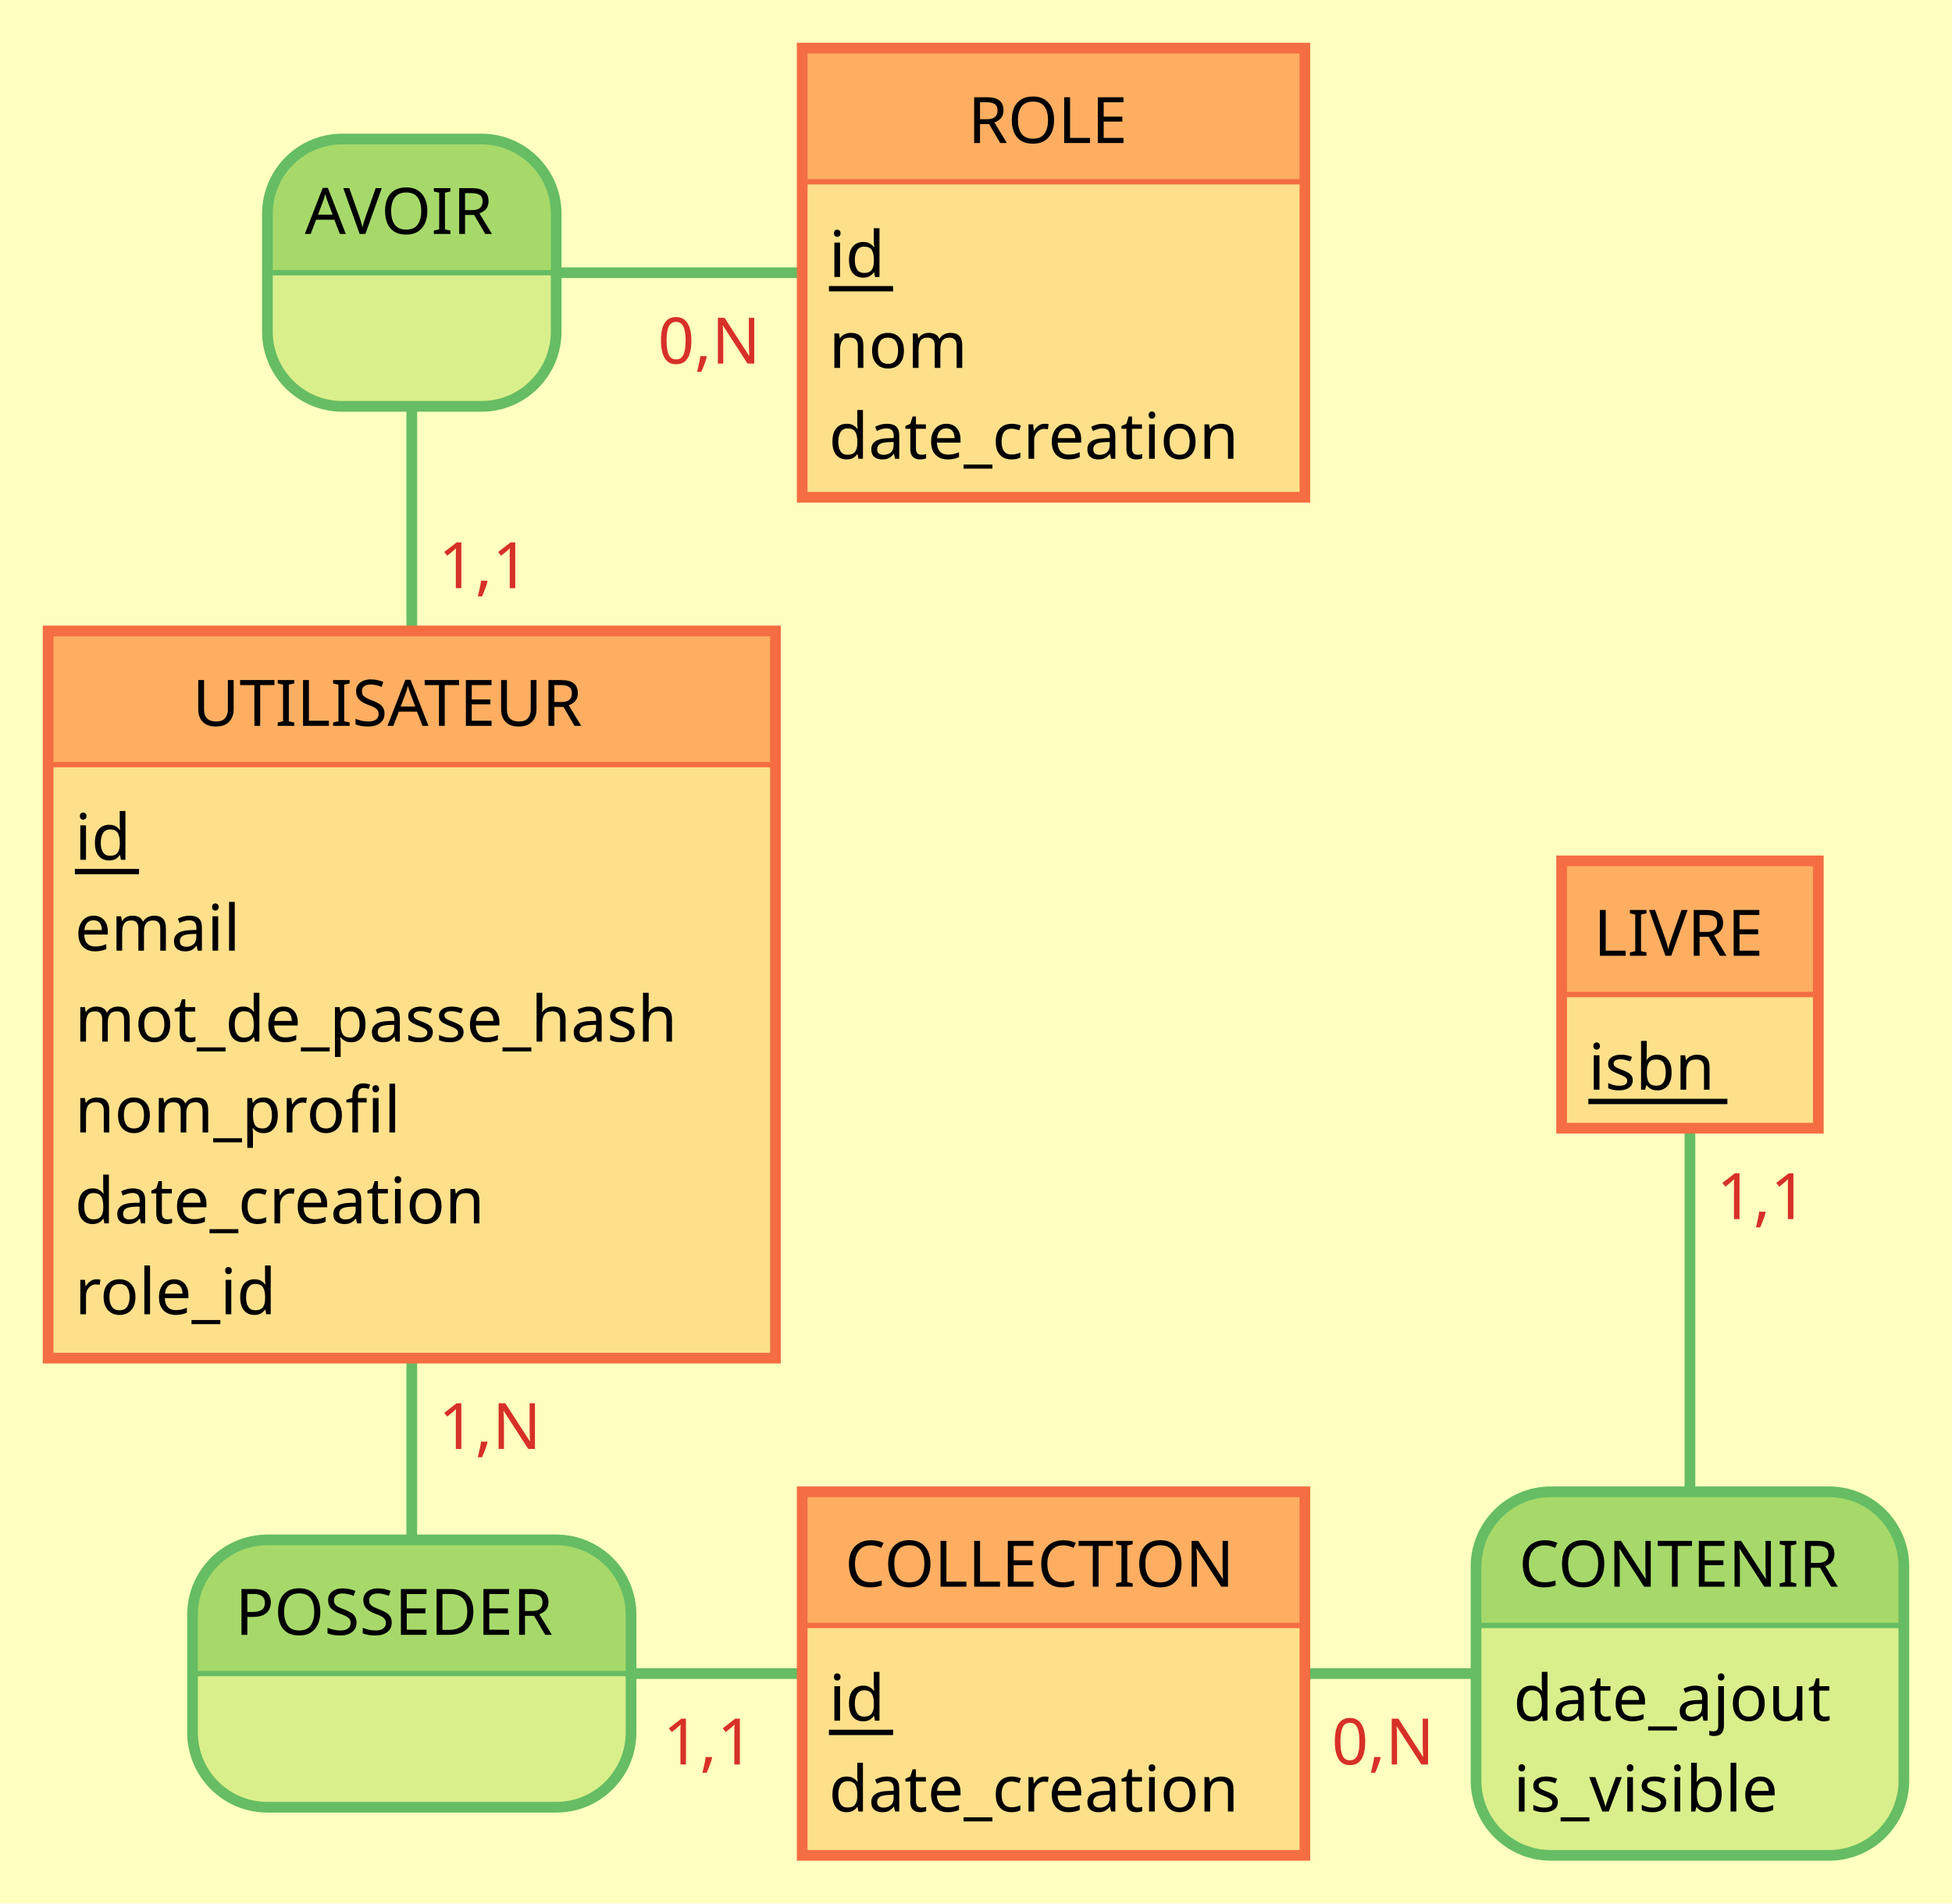
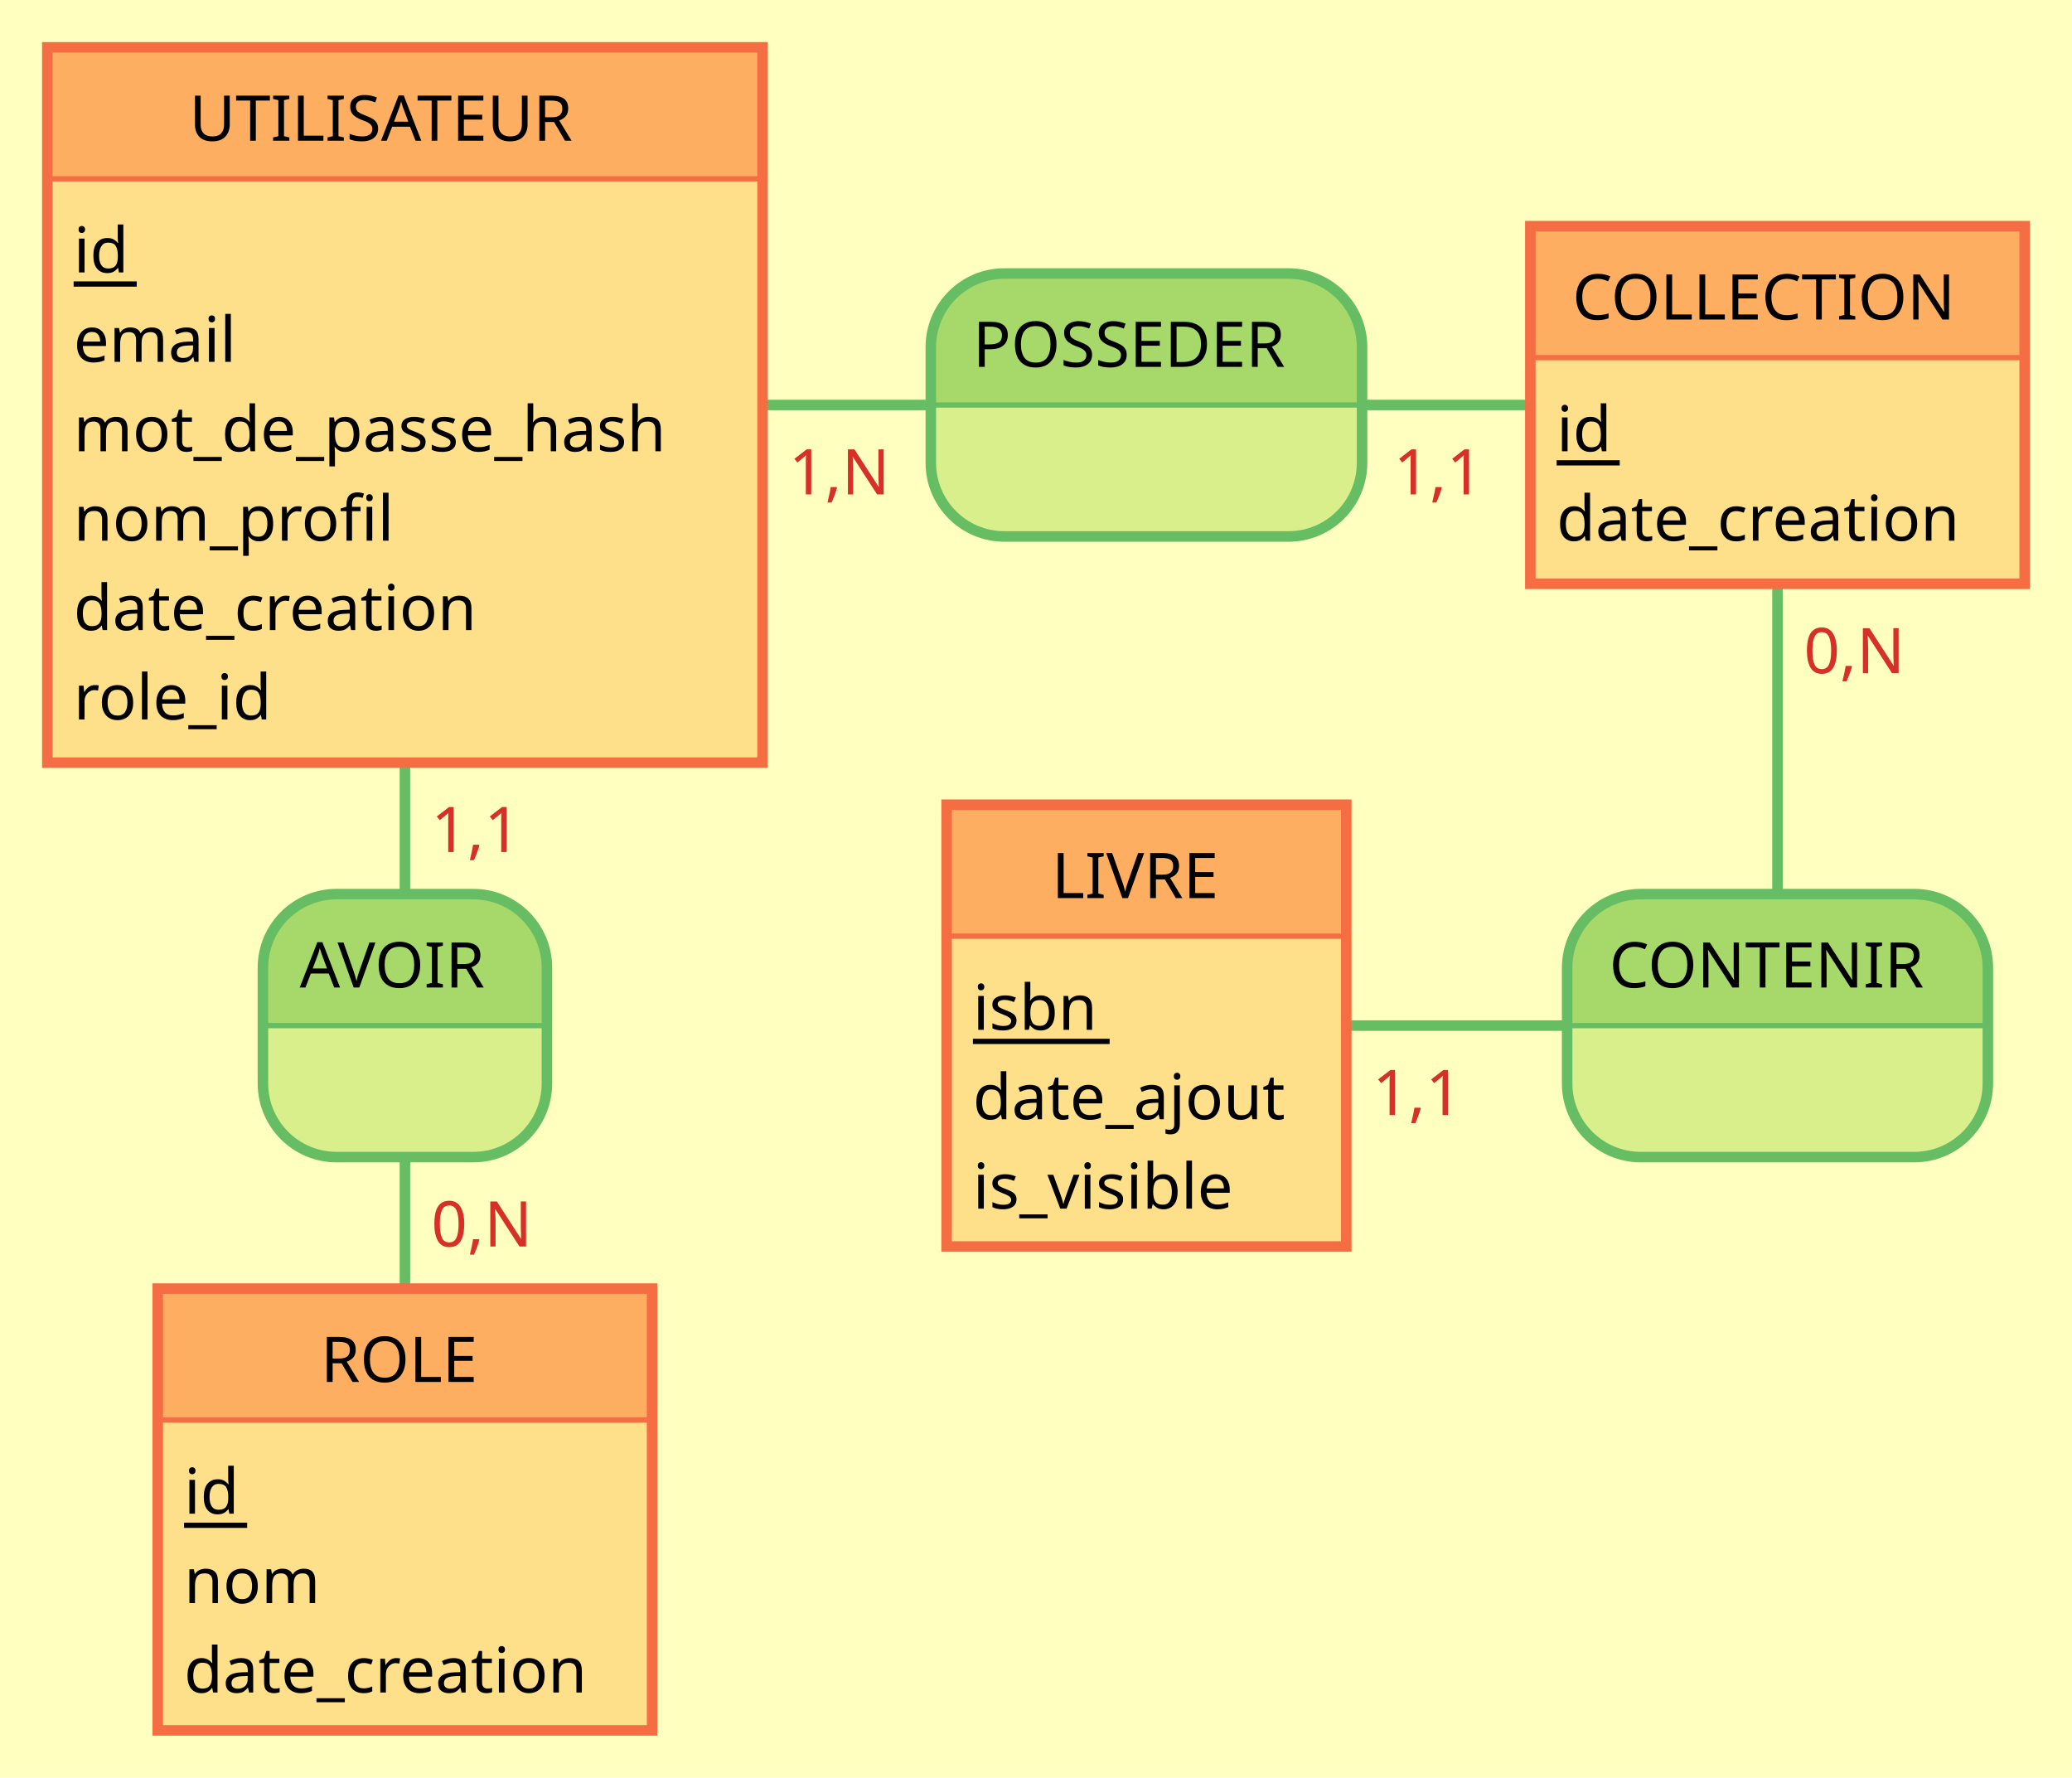
- <svg xmlns="http://www.w3.org/2000/svg" width="365" height="356" viewBox="0 0 365 356">
-   <rect x="0" y="0" width="365" height="356" fill="#ffffbf" stroke="none" stroke-width="0" />
+ <svg xmlns="http://www.w3.org/2000/svg" width="394" height="338" viewBox="0 0 394 338">
+   <rect x="0" y="0" width="394" height="338" fill="#ffffbf" stroke="none" stroke-width="0" />
  <g>
-     <line x1="197" y1="51" x2="77" y2="51" stroke="#66bd63" stroke-width="2" />
-     <line x1="77" y1="186" x2="77" y2="51" stroke="#66bd63" stroke-width="2" />
+     <line x1="77" y1="77" x2="218" y2="77" stroke="#66bd63" stroke-width="2" />
+     <line x1="338" y1="77" x2="218" y2="77" stroke="#66bd63" stroke-width="2" />
    <g>
-       <path d="M90 26 a14 14 90 0 1 14 14 V51 h-54 V40 a14 14 90 0 1 14 -14" fill="#a6d96a" stroke="#a6d96a" stroke-width="0" />
-       <path d="M104 51 v11 a14 14 90 0 1 -14 14 H64 a14 14 90 0 1 -14 -14 V51 H54" fill="#d9ef8b" stroke="#d9ef8b" stroke-width="0" />
-       <rect x="50" y="26" width="54" height="50" fill="none" rx="14" stroke="#66bd63" stroke-width="2" />
-       <line x1="50" y1="51" x2="104" y2="51" stroke="#66bd63" stroke-width="1" />
-       <text x="57" y="43.75" fill="#000000" font-family="Verdana" font-size="12">AVOIR</text>
+       <path d="M245 52 a14 14 90 0 1 14 14 V77 h-82 V66 a14 14 90 0 1 14 -14" fill="#a6d96a" stroke="#a6d96a" stroke-width="0" />
+       <path d="M259 77 v11 a14 14 90 0 1 -14 14 H191 a14 14 90 0 1 -14 -14 V77 H82" fill="#d9ef8b" stroke="#d9ef8b" stroke-width="0" />
+       <rect x="177" y="52" width="82" height="50" fill="none" rx="14" stroke="#66bd63" stroke-width="2" />
+       <line x1="177" y1="77" x2="259" y2="77" stroke="#66bd63" stroke-width="1" />
+       <text x="185" y="69.75" fill="#000000" font-family="Verdana" font-size="12">POSSEDER</text>
    </g>
-     <text x="123" y="68" fill="#d73027" font-family="Verdana" font-size="12">0,N</text>
-     <text x="82" y="110" fill="#d73027" font-family="Verdana" font-size="12">1,1</text>
+     <text x="150" y="94" fill="#d73027" font-family="Verdana" font-size="12">1,N</text>
+     <text x="265" y="94" fill="#d73027" font-family="Verdana" font-size="12">1,1</text>
  </g>
  <g>
-     <line x1="77" y1="186" x2="77" y2="313" stroke="#66bd63" stroke-width="2" />
-     <line x1="197" y1="313" x2="77" y2="313" stroke="#66bd63" stroke-width="2" />
+     <line x1="77" y1="287" x2="77" y2="195" stroke="#66bd63" stroke-width="2" />
+     <line x1="77" y1="77" x2="77" y2="195" stroke="#66bd63" stroke-width="2" />
    <g>
-       <path d="M104 288 a14 14 90 0 1 14 14 V313 h-82 V302 a14 14 90 0 1 14 -14" fill="#a6d96a" stroke="#a6d96a" stroke-width="0" />
-       <path d="M118 313 v11 a14 14 90 0 1 -14 14 H50 a14 14 90 0 1 -14 -14 V313 H82" fill="#d9ef8b" stroke="#d9ef8b" stroke-width="0" />
-       <rect x="36" y="288" width="82" height="50" fill="none" rx="14" stroke="#66bd63" stroke-width="2" />
-       <line x1="36" y1="313" x2="118" y2="313" stroke="#66bd63" stroke-width="1" />
-       <text x="44" y="305.75" fill="#000000" font-family="Verdana" font-size="12">POSSEDER</text>
+       <path d="M90 170 a14 14 90 0 1 14 14 V195 h-54 V184 a14 14 90 0 1 14 -14" fill="#a6d96a" stroke="#a6d96a" stroke-width="0" />
+       <path d="M104 195 v11 a14 14 90 0 1 -14 14 H64 a14 14 90 0 1 -14 -14 V195 H54" fill="#d9ef8b" stroke="#d9ef8b" stroke-width="0" />
+       <rect x="50" y="170" width="54" height="50" fill="none" rx="14" stroke="#66bd63" stroke-width="2" />
+       <line x1="50" y1="195" x2="104" y2="195" stroke="#66bd63" stroke-width="1" />
+       <text x="57" y="187.75" fill="#000000" font-family="Verdana" font-size="12">AVOIR</text>
    </g>
-     <text x="82" y="271" fill="#d73027" font-family="Verdana" font-size="12">1,N</text>
-     <text x="124" y="330" fill="#d73027" font-family="Verdana" font-size="12">1,1</text>
+     <text x="82" y="237" fill="#d73027" font-family="Verdana" font-size="12">0,N</text>
+     <text x="82" y="162" fill="#d73027" font-family="Verdana" font-size="12">1,1</text>
  </g>
  <g>
-     <line x1="197" y1="313" x2="316" y2="313" stroke="#66bd63" stroke-width="2" />
-     <line x1="316" y1="186" x2="316" y2="313" stroke="#66bd63" stroke-width="2" />
+     <line x1="338" y1="77" x2="338" y2="195" stroke="#66bd63" stroke-width="2" />
+     <line x1="218" y1="195" x2="338" y2="195" stroke="#66bd63" stroke-width="2" />
    <g>
-       <path d="M342 279 a14 14 90 0 1 14 14 V304 h-80 V293 a14 14 90 0 1 14 -14" fill="#a6d96a" stroke="#a6d96a" stroke-width="0" />
-       <path d="M356 304 v29 a14 14 90 0 1 -14 14 H290 a14 14 90 0 1 -14 -14 V304 H80" fill="#d9ef8b" stroke="#d9ef8b" stroke-width="0" />
-       <rect x="276" y="279" width="80" height="68" fill="none" rx="14" stroke="#66bd63" stroke-width="2" />
-       <line x1="276" y1="304" x2="356" y2="304" stroke="#66bd63" stroke-width="1" />
-       <text x="284" y="296.75" fill="#000000" font-family="Verdana" font-size="12">CONTENIR</text>
-       <text x="283" y="321.8" fill="#000000" font-family="Verdana" font-size="12">date_ajout</text>
-       <text x="283" y="338.8" fill="#000000" font-family="Verdana" font-size="12">is_visible</text>
+       <path d="M364 170 a14 14 90 0 1 14 14 V195 h-80 V184 a14 14 90 0 1 14 -14" fill="#a6d96a" stroke="#a6d96a" stroke-width="0" />
+       <path d="M378 195 v11 a14 14 90 0 1 -14 14 H312 a14 14 90 0 1 -14 -14 V195 H80" fill="#d9ef8b" stroke="#d9ef8b" stroke-width="0" />
+       <rect x="298" y="170" width="80" height="50" fill="none" rx="14" stroke="#66bd63" stroke-width="2" />
+       <line x1="298" y1="195" x2="378" y2="195" stroke="#66bd63" stroke-width="1" />
+       <text x="306" y="187.75" fill="#000000" font-family="Verdana" font-size="12">CONTENIR</text>
    </g>
-     <text x="249" y="330" fill="#d73027" font-family="Verdana" font-size="12">0,N</text>
-     <text x="321" y="228" fill="#d73027" font-family="Verdana" font-size="12">1,1</text>
+     <text x="343" y="128" fill="#d73027" font-family="Verdana" font-size="12">0,N</text>
+     <text x="261" y="212" fill="#d73027" font-family="Verdana" font-size="12">1,1</text>
  </g>
  <g>
    <g>
-       <rect x="150" y="9" width="94" height="25" fill="#fdae61" stroke="none" stroke-width="0" opacity="1" />
-       <rect x="150" y="34" width="94" height="59" fill="#fee08b" stroke="none" stroke-width="0" opacity="1" />
-       <rect x="150" y="9" width="94" height="84" fill="none" stroke="#f46d43" stroke-width="2" opacity="1" />
-       <line x1="150" y1="34" x2="244" y2="34" stroke="#f46d43" stroke-width="1" />
+       <rect x="9" y="9" width="136" height="25" fill="#fdae61" stroke="none" stroke-width="0" opacity="1" />
+       <rect x="9" y="34" width="136" height="111" fill="#fee08b" stroke="none" stroke-width="0" opacity="1" />
+       <rect x="9" y="9" width="136" height="136" fill="none" stroke="#f46d43" stroke-width="2" opacity="1" />
+       <line x1="9" y1="34" x2="145" y2="34" stroke="#f46d43" stroke-width="1" />
    </g>
-     <text x="181" y="26.75" fill="#000000" font-family="Verdana" font-size="12">ROLE</text>
-     <text x="155" y="51.8" fill="#000000" font-family="Verdana" font-size="12">id</text>
-     <line x1="155" y1="54" x2="167" y2="54" stroke="#000000" stroke-width="1" />
-     <text x="155" y="68.8" fill="#000000" font-family="Verdana" font-size="12">nom</text>
-     <text x="155" y="85.8" fill="#000000" font-family="Verdana" font-size="12">date_creation</text>
+     <text x="36" y="26.75" fill="#000000" font-family="Verdana" font-size="12">UTILISATEUR</text>
+     <text x="14" y="51.8" fill="#000000" font-family="Verdana" font-size="12">id</text>
+     <line x1="14" y1="54" x2="26" y2="54" stroke="#000000" stroke-width="1" />
+     <text x="14" y="68.8" fill="#000000" font-family="Verdana" font-size="12">email</text>
+     <text x="14" y="85.8" fill="#000000" font-family="Verdana" font-size="12">mot_de_passe_hash</text>
+     <text x="14" y="102.8" fill="#000000" font-family="Verdana" font-size="12">nom_profil</text>
+     <text x="14" y="119.8" fill="#000000" font-family="Verdana" font-size="12">date_creation</text>
+     <text x="14" y="136.8" fill="#000000" font-family="Verdana" font-size="12">role_id</text>
  </g>
  <g>
    <g>
-       <rect x="9" y="118" width="136" height="25" fill="#fdae61" stroke="none" stroke-width="0" opacity="1" />
-       <rect x="9" y="143" width="136" height="111" fill="#fee08b" stroke="none" stroke-width="0" opacity="1" />
-       <rect x="9" y="118" width="136" height="136" fill="none" stroke="#f46d43" stroke-width="2" opacity="1" />
-       <line x1="9" y1="143" x2="145" y2="143" stroke="#f46d43" stroke-width="1" />
+       <rect x="291" y="43" width="94" height="25" fill="#fdae61" stroke="none" stroke-width="0" opacity="1" />
+       <rect x="291" y="68" width="94" height="43" fill="#fee08b" stroke="none" stroke-width="0" opacity="1" />
+       <rect x="291" y="43" width="94" height="68" fill="none" stroke="#f46d43" stroke-width="2" opacity="1" />
+       <line x1="291" y1="68" x2="385" y2="68" stroke="#f46d43" stroke-width="1" />
    </g>
-     <text x="36" y="135.75" fill="#000000" font-family="Verdana" font-size="12">UTILISATEUR</text>
-     <text x="14" y="160.8" fill="#000000" font-family="Verdana" font-size="12">id</text>
-     <line x1="14" y1="163" x2="26" y2="163" stroke="#000000" stroke-width="1" />
-     <text x="14" y="177.8" fill="#000000" font-family="Verdana" font-size="12">email</text>
-     <text x="14" y="194.8" fill="#000000" font-family="Verdana" font-size="12">mot_de_passe_hash</text>
-     <text x="14" y="211.8" fill="#000000" font-family="Verdana" font-size="12">nom_profil</text>
-     <text x="14" y="228.8" fill="#000000" font-family="Verdana" font-size="12">date_creation</text>
-     <text x="14" y="245.8" fill="#000000" font-family="Verdana" font-size="12">role_id</text>
+     <text x="299" y="60.75" fill="#000000" font-family="Verdana" font-size="12">COLLECTION</text>
+     <text x="296" y="85.8" fill="#000000" font-family="Verdana" font-size="12">id</text>
+     <line x1="296" y1="88" x2="308" y2="88" stroke="#000000" stroke-width="1" />
+     <text x="296" y="102.8" fill="#000000" font-family="Verdana" font-size="12">date_creation</text>
  </g>
  <g>
    <g>
-       <rect x="292" y="161" width="48" height="25" fill="#fdae61" stroke="none" stroke-width="0" opacity="1" />
-       <rect x="292" y="186" width="48" height="25" fill="#fee08b" stroke="none" stroke-width="0" opacity="1" />
-       <rect x="292" y="161" width="48" height="50" fill="none" stroke="#f46d43" stroke-width="2" opacity="1" />
-       <line x1="292" y1="186" x2="340" y2="186" stroke="#f46d43" stroke-width="1" />
+       <rect x="180" y="153" width="76" height="25" fill="#fdae61" stroke="none" stroke-width="0" opacity="1" />
+       <rect x="180" y="178" width="76" height="59" fill="#fee08b" stroke="none" stroke-width="0" opacity="1" />
+       <rect x="180" y="153" width="76" height="84" fill="none" stroke="#f46d43" stroke-width="2" opacity="1" />
+       <line x1="180" y1="178" x2="256" y2="178" stroke="#f46d43" stroke-width="1" />
    </g>
-     <text x="298" y="178.75" fill="#000000" font-family="Verdana" font-size="12">LIVRE</text>
-     <text x="297" y="203.8" fill="#000000" font-family="Verdana" font-size="12">isbn</text>
-     <line x1="297" y1="206" x2="323" y2="206" stroke="#000000" stroke-width="1" />
+     <text x="200" y="170.75" fill="#000000" font-family="Verdana" font-size="12">LIVRE</text>
+     <text x="185" y="195.8" fill="#000000" font-family="Verdana" font-size="12">isbn</text>
+     <line x1="185" y1="198" x2="211" y2="198" stroke="#000000" stroke-width="1" />
+     <text x="185" y="212.8" fill="#000000" font-family="Verdana" font-size="12">date_ajout</text>
+     <text x="185" y="229.8" fill="#000000" font-family="Verdana" font-size="12">is_visible</text>
  </g>
  <g>
    <g>
-       <rect x="150" y="279" width="94" height="25" fill="#fdae61" stroke="none" stroke-width="0" opacity="1" />
-       <rect x="150" y="304" width="94" height="43" fill="#fee08b" stroke="none" stroke-width="0" opacity="1" />
-       <rect x="150" y="279" width="94" height="68" fill="none" stroke="#f46d43" stroke-width="2" opacity="1" />
-       <line x1="150" y1="304" x2="244" y2="304" stroke="#f46d43" stroke-width="1" />
+       <rect x="30" y="245" width="94" height="25" fill="#fdae61" stroke="none" stroke-width="0" opacity="1" />
+       <rect x="30" y="270" width="94" height="59" fill="#fee08b" stroke="none" stroke-width="0" opacity="1" />
+       <rect x="30" y="245" width="94" height="84" fill="none" stroke="#f46d43" stroke-width="2" opacity="1" />
+       <line x1="30" y1="270" x2="124" y2="270" stroke="#f46d43" stroke-width="1" />
    </g>
-     <text x="158" y="296.75" fill="#000000" font-family="Verdana" font-size="12">COLLECTION</text>
-     <text x="155" y="321.8" fill="#000000" font-family="Verdana" font-size="12">id</text>
-     <line x1="155" y1="324" x2="167" y2="324" stroke="#000000" stroke-width="1" />
-     <text x="155" y="338.8" fill="#000000" font-family="Verdana" font-size="12">date_creation</text>
+     <text x="61" y="262.75" fill="#000000" font-family="Verdana" font-size="12">ROLE</text>
+     <text x="35" y="287.8" fill="#000000" font-family="Verdana" font-size="12">id</text>
+     <line x1="35" y1="290" x2="47" y2="290" stroke="#000000" stroke-width="1" />
+     <text x="35" y="304.8" fill="#000000" font-family="Verdana" font-size="12">nom</text>
+     <text x="35" y="321.8" fill="#000000" font-family="Verdana" font-size="12">date_creation</text>
  </g>
</svg>
